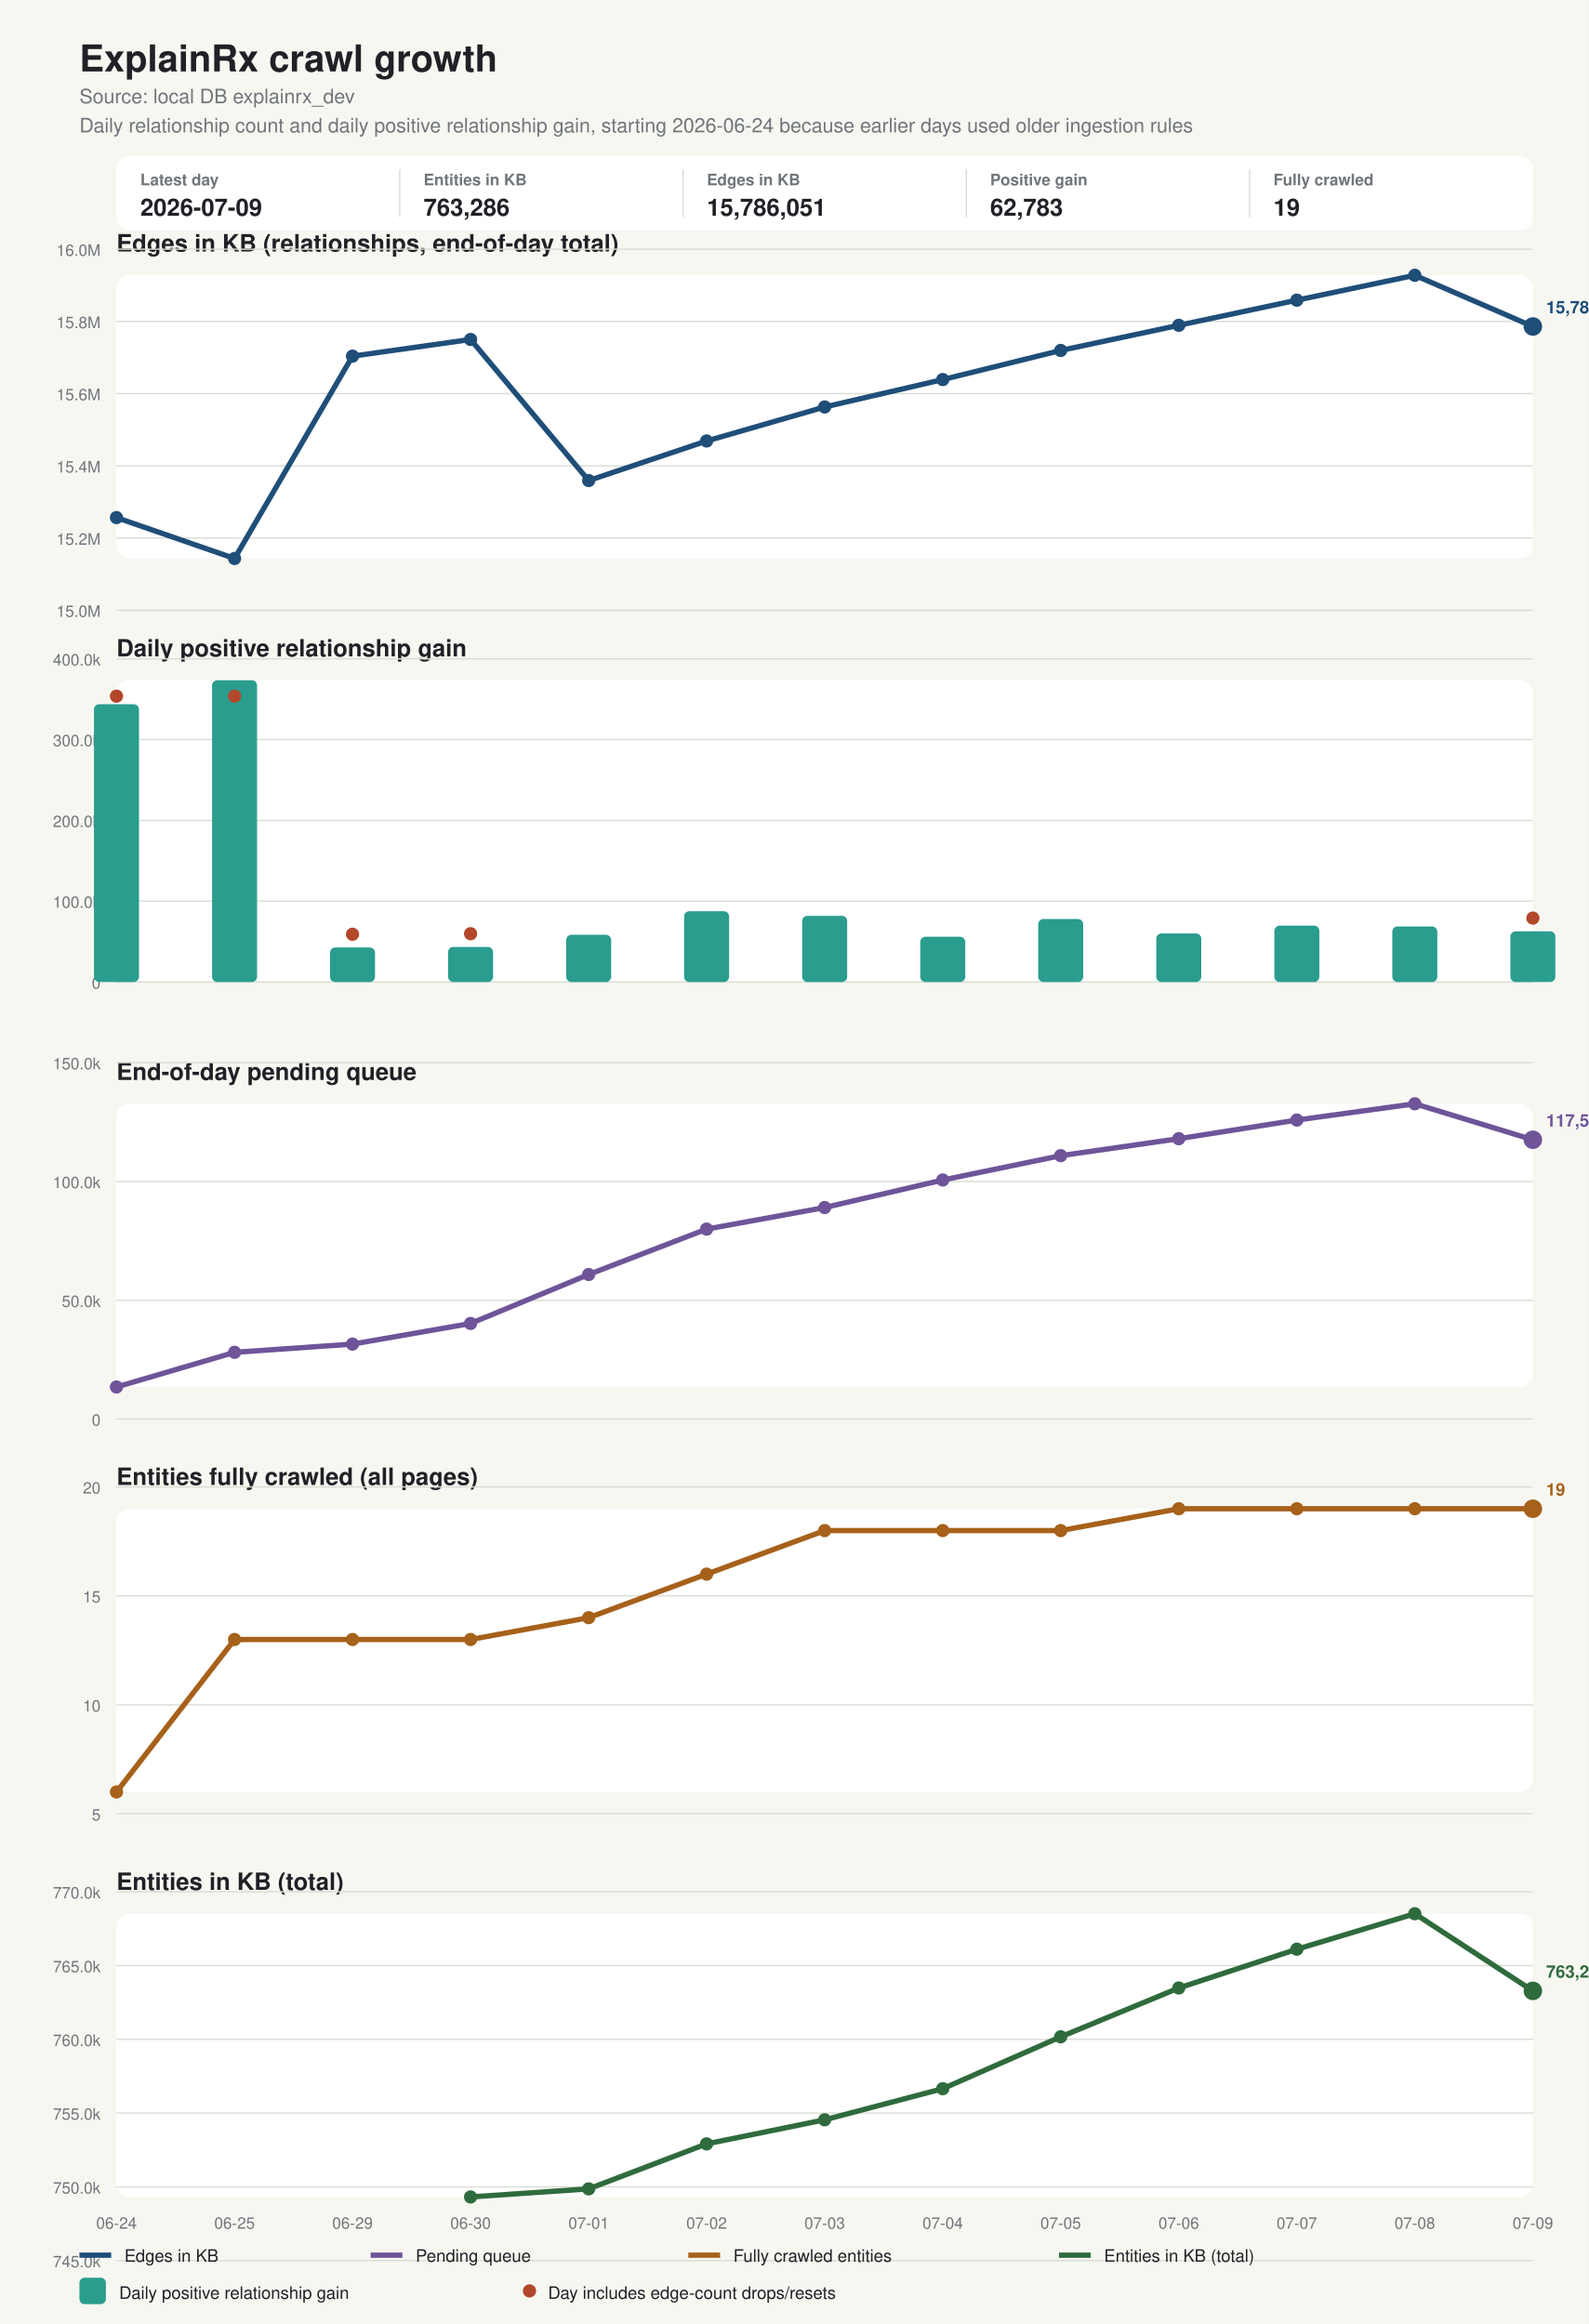
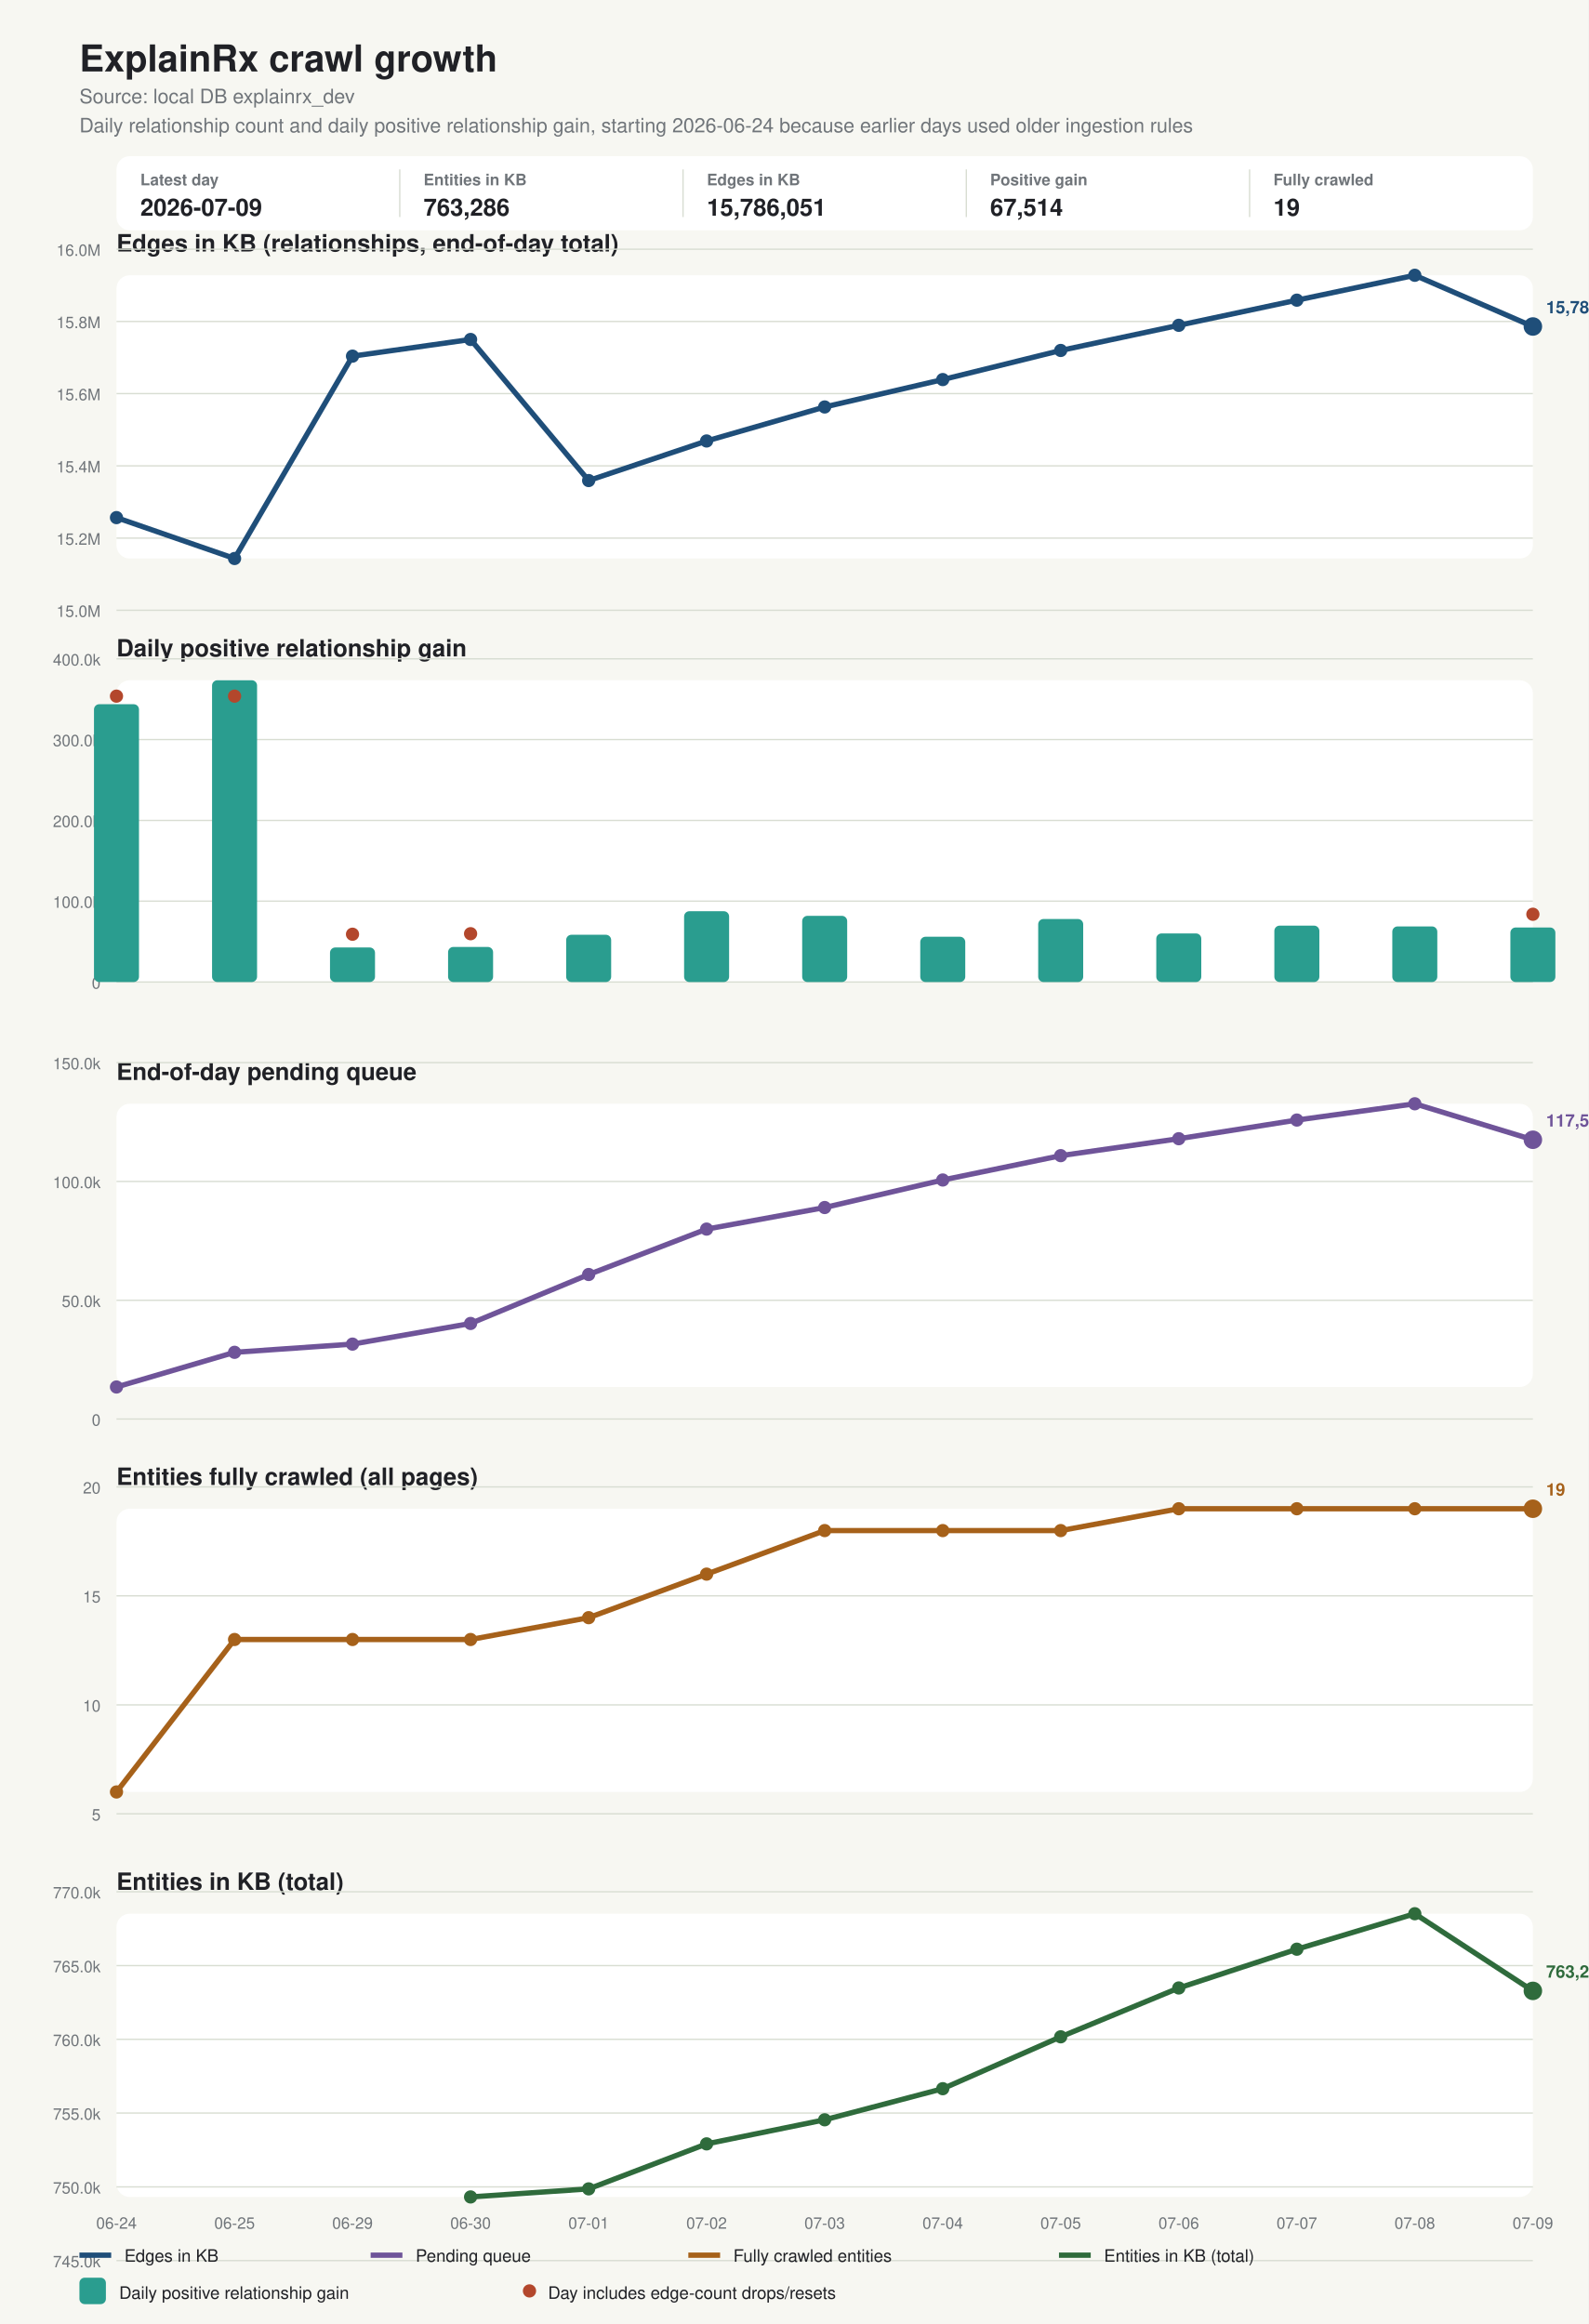
<svg xmlns="http://www.w3.org/2000/svg" width="1200" height="1756" viewBox="0 0 1200 1756">
  <rect width="100%" height="100%" fill="#f7f7f2" />
  <text x="60" y="54" font-family="Helvetica, Arial, sans-serif" font-size="28" font-weight="700" fill="#202126">ExplainRx crawl growth</text>
  <text x="60" y="78" font-family="Helvetica, Arial, sans-serif" font-size="15" fill="#70757a">Source: local DB explainrx_dev</text>
  <text x="60" y="100" font-family="Helvetica, Arial, sans-serif" font-size="15" fill="#70757a">Daily relationship count and daily positive relationship gain, starting 2026-06-24 because earlier days used older ingestion rules</text>
  <rect x="88" y="118" width="1070" height="56" fill="#ffffff" rx="10" />
  <rect x="88" y="208" width="1070" height="214" fill="#ffffff" rx="10" />
  <rect x="88" y="514" width="1070" height="228" fill="#ffffff" rx="10" />
  <rect x="88" y="834" width="1070" height="214" fill="#ffffff" rx="10" />
  <rect x="88" y="1140" width="1070" height="214" fill="#ffffff" rx="10" />
  <rect x="88" y="1446" width="1070" height="214" fill="#ffffff" rx="10" />
  <text x="88" y="190" font-family="Helvetica, Arial, sans-serif" font-size="18" font-weight="700" fill="#202126">Edges in KB (relationships, end-of-day total)</text>
  <text x="88" y="496" font-family="Helvetica, Arial, sans-serif" font-size="18" font-weight="700" fill="#202126">Daily positive relationship gain</text>
  <text x="88" y="816" font-family="Helvetica, Arial, sans-serif" font-size="18" font-weight="700" fill="#202126">End-of-day pending queue</text>
  <text x="88" y="1122" font-family="Helvetica, Arial, sans-serif" font-size="18" font-weight="700" fill="#202126">Entities fully crawled (all pages)</text>
  <text x="88" y="1428" font-family="Helvetica, Arial, sans-serif" font-size="18" font-weight="700" fill="#202126">Entities in KB (total)</text>
  <text x="106.0" y="140" font-family="Helvetica, Arial, sans-serif" font-size="12" font-weight="700" fill="#70757a">Latest day</text>
  <text x="106.0" y="163" font-family="Helvetica, Arial, sans-serif" font-size="18" font-weight="700" fill="#202126">2026-07-09</text>
  <line x1="302.0" y1="128" x2="302.0" y2="164" stroke="#d8ddd2" stroke-width="1" />
  <text x="320.0" y="140" font-family="Helvetica, Arial, sans-serif" font-size="12" font-weight="700" fill="#70757a">Entities in KB</text>
  <text x="320.0" y="163" font-family="Helvetica, Arial, sans-serif" font-size="18" font-weight="700" fill="#202126">763,286</text>
  <line x1="516.0" y1="128" x2="516.0" y2="164" stroke="#d8ddd2" stroke-width="1" />
  <text x="534.0" y="140" font-family="Helvetica, Arial, sans-serif" font-size="12" font-weight="700" fill="#70757a">Edges in KB</text>
  <text x="534.0" y="163" font-family="Helvetica, Arial, sans-serif" font-size="18" font-weight="700" fill="#202126">15,786,051</text>
  <line x1="730.0" y1="128" x2="730.0" y2="164" stroke="#d8ddd2" stroke-width="1" />
  <text x="748.0" y="140" font-family="Helvetica, Arial, sans-serif" font-size="12" font-weight="700" fill="#70757a">Positive gain</text>
-   <text x="748.0" y="163" font-family="Helvetica, Arial, sans-serif" font-size="18" font-weight="700" fill="#202126">62,783</text>
+   <text x="748.0" y="163" font-family="Helvetica, Arial, sans-serif" font-size="18" font-weight="700" fill="#202126">67,514</text>
  <line x1="944.0" y1="128" x2="944.0" y2="164" stroke="#d8ddd2" stroke-width="1" />
  <text x="962.0" y="140" font-family="Helvetica, Arial, sans-serif" font-size="12" font-weight="700" fill="#70757a">Fully crawled</text>
  <text x="962.0" y="163" font-family="Helvetica, Arial, sans-serif" font-size="18" font-weight="700" fill="#202126">19</text>
  <line x1="88" y1="461.1" x2="1158" y2="461.1" stroke="#d8ddd2" stroke-width="1" />
  <text x="76" y="466.1" text-anchor="end" font-family="Helvetica, Arial, sans-serif" font-size="12" fill="#70757a">15.0M</text>
  <line x1="88" y1="406.6" x2="1158" y2="406.6" stroke="#d8ddd2" stroke-width="1" />
  <text x="76" y="411.6" text-anchor="end" font-family="Helvetica, Arial, sans-serif" font-size="12" fill="#70757a">15.2M</text>
  <line x1="88" y1="352.0" x2="1158" y2="352.0" stroke="#d8ddd2" stroke-width="1" />
  <text x="76" y="357.0" text-anchor="end" font-family="Helvetica, Arial, sans-serif" font-size="12" fill="#70757a">15.4M</text>
  <line x1="88" y1="297.4" x2="1158" y2="297.4" stroke="#d8ddd2" stroke-width="1" />
  <text x="76" y="302.4" text-anchor="end" font-family="Helvetica, Arial, sans-serif" font-size="12" fill="#70757a">15.6M</text>
  <line x1="88" y1="242.9" x2="1158" y2="242.9" stroke="#d8ddd2" stroke-width="1" />
  <text x="76" y="247.9" text-anchor="end" font-family="Helvetica, Arial, sans-serif" font-size="12" fill="#70757a">15.8M</text>
  <line x1="88" y1="188.3" x2="1158" y2="188.3" stroke="#d8ddd2" stroke-width="1" />
  <text x="76" y="193.3" text-anchor="end" font-family="Helvetica, Arial, sans-serif" font-size="12" fill="#70757a">16.0M</text>
  <line x1="88" y1="742.0" x2="1158" y2="742.0" stroke="#d8ddd2" stroke-width="1" />
  <text x="76" y="747.0" text-anchor="end" font-family="Helvetica, Arial, sans-serif" font-size="12" fill="#70757a">0</text>
  <line x1="88" y1="680.9" x2="1158" y2="680.9" stroke="#d8ddd2" stroke-width="1" />
  <text x="76" y="685.9" text-anchor="end" font-family="Helvetica, Arial, sans-serif" font-size="12" fill="#70757a">100.0k</text>
  <line x1="88" y1="619.9" x2="1158" y2="619.9" stroke="#d8ddd2" stroke-width="1" />
  <text x="76" y="624.9" text-anchor="end" font-family="Helvetica, Arial, sans-serif" font-size="12" fill="#70757a">200.0k</text>
  <line x1="88" y1="558.8" x2="1158" y2="558.8" stroke="#d8ddd2" stroke-width="1" />
  <text x="76" y="563.8" text-anchor="end" font-family="Helvetica, Arial, sans-serif" font-size="12" fill="#70757a">300.0k</text>
  <line x1="88" y1="497.8" x2="1158" y2="497.8" stroke="#d8ddd2" stroke-width="1" />
  <text x="76" y="502.8" text-anchor="end" font-family="Helvetica, Arial, sans-serif" font-size="12" fill="#70757a">400.0k</text>
  <line x1="88" y1="1072.2" x2="1158" y2="1072.2" stroke="#d8ddd2" stroke-width="1" />
  <text x="76" y="1077.2" text-anchor="end" font-family="Helvetica, Arial, sans-serif" font-size="12" fill="#70757a">0</text>
  <line x1="88" y1="982.5" x2="1158" y2="982.5" stroke="#d8ddd2" stroke-width="1" />
  <text x="76" y="987.5" text-anchor="end" font-family="Helvetica, Arial, sans-serif" font-size="12" fill="#70757a">50.0k</text>
  <line x1="88" y1="892.7" x2="1158" y2="892.7" stroke="#d8ddd2" stroke-width="1" />
  <text x="76" y="897.7" text-anchor="end" font-family="Helvetica, Arial, sans-serif" font-size="12" fill="#70757a">100.0k</text>
  <line x1="88" y1="802.9" x2="1158" y2="802.9" stroke="#d8ddd2" stroke-width="1" />
  <text x="76" y="807.9" text-anchor="end" font-family="Helvetica, Arial, sans-serif" font-size="12" fill="#70757a">150.0k</text>
  <line x1="88" y1="1370.5" x2="1158" y2="1370.5" stroke="#d8ddd2" stroke-width="1" />
  <text x="76" y="1375.5" text-anchor="end" font-family="Helvetica, Arial, sans-serif" font-size="12" fill="#70757a">5</text>
  <line x1="88" y1="1288.2" x2="1158" y2="1288.2" stroke="#d8ddd2" stroke-width="1" />
  <text x="76" y="1293.2" text-anchor="end" font-family="Helvetica, Arial, sans-serif" font-size="12" fill="#70757a">10</text>
  <line x1="88" y1="1205.8" x2="1158" y2="1205.8" stroke="#d8ddd2" stroke-width="1" />
  <text x="76" y="1210.8" text-anchor="end" font-family="Helvetica, Arial, sans-serif" font-size="12" fill="#70757a">15</text>
  <line x1="88" y1="1123.5" x2="1158" y2="1123.5" stroke="#d8ddd2" stroke-width="1" />
  <text x="76" y="1128.5" text-anchor="end" font-family="Helvetica, Arial, sans-serif" font-size="12" fill="#70757a">20</text>
  <line x1="88" y1="1708.1" x2="1158" y2="1708.1" stroke="#d8ddd2" stroke-width="1" />
  <text x="76" y="1713.1" text-anchor="end" font-family="Helvetica, Arial, sans-serif" font-size="12" fill="#70757a">745.0k</text>
  <line x1="88" y1="1652.4" x2="1158" y2="1652.4" stroke="#d8ddd2" stroke-width="1" />
  <text x="76" y="1657.4" text-anchor="end" font-family="Helvetica, Arial, sans-serif" font-size="12" fill="#70757a">750.0k</text>
  <line x1="88" y1="1596.6" x2="1158" y2="1596.6" stroke="#d8ddd2" stroke-width="1" />
  <text x="76" y="1601.6" text-anchor="end" font-family="Helvetica, Arial, sans-serif" font-size="12" fill="#70757a">755.0k</text>
  <line x1="88" y1="1540.9" x2="1158" y2="1540.9" stroke="#d8ddd2" stroke-width="1" />
  <text x="76" y="1545.9" text-anchor="end" font-family="Helvetica, Arial, sans-serif" font-size="12" fill="#70757a">760.0k</text>
  <line x1="88" y1="1485.2" x2="1158" y2="1485.2" stroke="#d8ddd2" stroke-width="1" />
  <text x="76" y="1490.2" text-anchor="end" font-family="Helvetica, Arial, sans-serif" font-size="12" fill="#70757a">765.0k</text>
  <line x1="88" y1="1429.4" x2="1158" y2="1429.4" stroke="#d8ddd2" stroke-width="1" />
  <text x="76" y="1434.4" text-anchor="end" font-family="Helvetica, Arial, sans-serif" font-size="12" fill="#70757a">770.0k</text>
  <path d="M 88.0 391.1 L 177.2 422.0 L 266.3 269.1 L 355.5 256.5 L 444.7 363.1 L 533.8 333.2 L 623.0 307.5 L 712.2 286.8 L 801.3 264.8 L 890.5 245.8 L 979.7 226.8 L 1068.8 208.0 L 1158.0 246.7" fill="none" stroke="#1f4e79" stroke-width="4" stroke-linecap="round" stroke-linejoin="round" />
  <circle cx="88.0" cy="391.1" r="5" fill="#1f4e79" />
  <circle cx="177.2" cy="422.0" r="5" fill="#1f4e79" />
  <circle cx="266.3" cy="269.1" r="5" fill="#1f4e79" />
  <circle cx="355.5" cy="256.5" r="5" fill="#1f4e79" />
  <circle cx="444.7" cy="363.1" r="5" fill="#1f4e79" />
  <circle cx="533.8" cy="333.2" r="5" fill="#1f4e79" />
  <circle cx="623.0" cy="307.5" r="5" fill="#1f4e79" />
  <circle cx="712.2" cy="286.8" r="5" fill="#1f4e79" />
  <circle cx="801.3" cy="264.8" r="5" fill="#1f4e79" />
  <circle cx="890.5" cy="245.8" r="5" fill="#1f4e79" />
  <circle cx="979.7" cy="226.8" r="5" fill="#1f4e79" />
  <circle cx="1068.8" cy="208.0" r="5" fill="#1f4e79" />
  <circle cx="1158.0" cy="246.7" r="7" fill="#1f4e79" />
  <text x="1168.0" y="236.7" font-family="Helvetica, Arial, sans-serif" font-size="13" font-weight="700" fill="#1f4e79">15,786,051</text>
  <rect x="71.0" y="532.1" width="34" height="209.9" rx="4" fill="#2a9d8f" />
  <circle cx="88.0" cy="526.0" r="5" fill="#b3472c" />
  <rect x="160.2" y="514.0" width="34" height="228.0" rx="4" fill="#2a9d8f" />
  <circle cx="177.2" cy="526.0" r="5" fill="#b3472c" />
  <rect x="249.3" y="715.9" width="34" height="26.1" rx="4" fill="#2a9d8f" />
  <circle cx="266.3" cy="705.9" r="5" fill="#b3472c" />
  <rect x="338.5" y="715.5" width="34" height="26.5" rx="4" fill="#2a9d8f" />
  <circle cx="355.5" cy="705.5" r="5" fill="#b3472c" />
  <rect x="427.7" y="706.3" width="34" height="35.7" rx="4" fill="#2a9d8f" />
  <rect x="516.8" y="688.5" width="34" height="53.5" rx="4" fill="#2a9d8f" />
  <rect x="606.0" y="692.0" width="34" height="50.0" rx="4" fill="#2a9d8f" />
  <rect x="695.2" y="707.8" width="34" height="34.2" rx="4" fill="#2a9d8f" />
  <rect x="784.3" y="694.4" width="34" height="47.6" rx="4" fill="#2a9d8f" />
  <rect x="873.5" y="705.3" width="34" height="36.7" rx="4" fill="#2a9d8f" />
  <rect x="962.7" y="699.4" width="34" height="42.6" rx="4" fill="#2a9d8f" />
  <rect x="1051.8" y="700.0" width="34" height="42.0" rx="4" fill="#2a9d8f" />
-   <rect x="1141.0" y="703.7" width="34" height="38.3" rx="4" fill="#2a9d8f" />
-   <circle cx="1158.0" cy="693.7" r="5" fill="#b3472c" />
+   <rect x="1141.0" y="700.8" width="34" height="41.2" rx="4" fill="#2a9d8f" />
+   <circle cx="1158.0" cy="690.8" r="5" fill="#b3472c" />
  <path d="M 88.0 1048.0 L 177.2 1021.8 L 266.3 1015.6 L 355.5 1000.0 L 444.7 963.0 L 533.8 928.7 L 623.0 912.4 L 712.2 891.6 L 801.3 873.2 L 890.5 860.4 L 979.7 846.3 L 1068.8 834.0 L 1158.0 861.2" fill="none" stroke="#6f5499" stroke-width="4" stroke-linecap="round" stroke-linejoin="round" />
  <circle cx="88.0" cy="1048.0" r="5" fill="#6f5499" />
  <circle cx="177.2" cy="1021.8" r="5" fill="#6f5499" />
  <circle cx="266.3" cy="1015.6" r="5" fill="#6f5499" />
  <circle cx="355.5" cy="1000.0" r="5" fill="#6f5499" />
  <circle cx="444.7" cy="963.0" r="5" fill="#6f5499" />
  <circle cx="533.8" cy="928.7" r="5" fill="#6f5499" />
  <circle cx="623.0" cy="912.4" r="5" fill="#6f5499" />
  <circle cx="712.2" cy="891.6" r="5" fill="#6f5499" />
  <circle cx="801.3" cy="873.2" r="5" fill="#6f5499" />
  <circle cx="890.5" cy="860.4" r="5" fill="#6f5499" />
  <circle cx="979.7" cy="846.3" r="5" fill="#6f5499" />
  <circle cx="1068.8" cy="834.0" r="5" fill="#6f5499" />
  <circle cx="1158.0" cy="861.2" r="7" fill="#6f5499" />
  <text x="1168.0" y="851.2" font-family="Helvetica, Arial, sans-serif" font-size="13" font-weight="700" fill="#6f5499">117,532</text>
  <path d="M 88.0 1354.0 L 177.2 1238.8 L 266.3 1238.8 L 355.5 1238.8 L 444.7 1222.3 L 533.8 1189.4 L 623.0 1156.5 L 712.2 1156.5 L 801.3 1156.5 L 890.5 1140.0 L 979.7 1140.0 L 1068.8 1140.0 L 1158.0 1140.0" fill="none" stroke="#a6611a" stroke-width="4" stroke-linecap="round" stroke-linejoin="round" />
  <circle cx="88.0" cy="1354.0" r="5" fill="#a6611a" />
  <circle cx="177.2" cy="1238.8" r="5" fill="#a6611a" />
  <circle cx="266.3" cy="1238.8" r="5" fill="#a6611a" />
  <circle cx="355.5" cy="1238.8" r="5" fill="#a6611a" />
  <circle cx="444.7" cy="1222.3" r="5" fill="#a6611a" />
  <circle cx="533.8" cy="1189.4" r="5" fill="#a6611a" />
  <circle cx="623.0" cy="1156.5" r="5" fill="#a6611a" />
  <circle cx="712.2" cy="1156.5" r="5" fill="#a6611a" />
  <circle cx="801.3" cy="1156.5" r="5" fill="#a6611a" />
  <circle cx="890.5" cy="1140.0" r="5" fill="#a6611a" />
  <circle cx="979.7" cy="1140.0" r="5" fill="#a6611a" />
  <circle cx="1068.8" cy="1140.0" r="5" fill="#a6611a" />
  <circle cx="1158.0" cy="1140.0" r="7" fill="#a6611a" />
  <text x="1168.0" y="1130.0" font-family="Helvetica, Arial, sans-serif" font-size="13" font-weight="700" fill="#a6611a">19</text>
  <path d="M 355.5 1660.0 L 444.7 1653.9 L 533.8 1619.9 L 623.0 1601.7 L 712.2 1578.2 L 801.3 1539.0 L 890.5 1502.1 L 979.7 1472.8 L 1068.8 1446.0 L 1158.0 1504.3" fill="none" stroke="#2f6b3c" stroke-width="4" stroke-linecap="round" stroke-linejoin="round" />
  <circle cx="355.5" cy="1660.0" r="5" fill="#2f6b3c" />
  <circle cx="444.7" cy="1653.9" r="5" fill="#2f6b3c" />
  <circle cx="533.8" cy="1619.9" r="5" fill="#2f6b3c" />
  <circle cx="623.0" cy="1601.7" r="5" fill="#2f6b3c" />
  <circle cx="712.2" cy="1578.2" r="5" fill="#2f6b3c" />
  <circle cx="801.3" cy="1539.0" r="5" fill="#2f6b3c" />
  <circle cx="890.5" cy="1502.1" r="5" fill="#2f6b3c" />
  <circle cx="979.7" cy="1472.8" r="5" fill="#2f6b3c" />
  <circle cx="1068.8" cy="1446.0" r="5" fill="#2f6b3c" />
  <circle cx="1158.0" cy="1504.3" r="7" fill="#2f6b3c" />
  <text x="1168.0" y="1494.3" font-family="Helvetica, Arial, sans-serif" font-size="13" font-weight="700" fill="#2f6b3c">763,286</text>
  <text x="88.0" y="1684" text-anchor="middle" font-family="Helvetica, Arial, sans-serif" font-size="12" fill="#70757a">06-24</text>
  <text x="177.2" y="1684" text-anchor="middle" font-family="Helvetica, Arial, sans-serif" font-size="12" fill="#70757a">06-25</text>
  <text x="266.3" y="1684" text-anchor="middle" font-family="Helvetica, Arial, sans-serif" font-size="12" fill="#70757a">06-29</text>
  <text x="355.5" y="1684" text-anchor="middle" font-family="Helvetica, Arial, sans-serif" font-size="12" fill="#70757a">06-30</text>
  <text x="444.7" y="1684" text-anchor="middle" font-family="Helvetica, Arial, sans-serif" font-size="12" fill="#70757a">07-01</text>
  <text x="533.8" y="1684" text-anchor="middle" font-family="Helvetica, Arial, sans-serif" font-size="12" fill="#70757a">07-02</text>
  <text x="623.0" y="1684" text-anchor="middle" font-family="Helvetica, Arial, sans-serif" font-size="12" fill="#70757a">07-03</text>
  <text x="712.2" y="1684" text-anchor="middle" font-family="Helvetica, Arial, sans-serif" font-size="12" fill="#70757a">07-04</text>
  <text x="801.3" y="1684" text-anchor="middle" font-family="Helvetica, Arial, sans-serif" font-size="12" fill="#70757a">07-05</text>
  <text x="890.5" y="1684" text-anchor="middle" font-family="Helvetica, Arial, sans-serif" font-size="12" fill="#70757a">07-06</text>
  <text x="979.7" y="1684" text-anchor="middle" font-family="Helvetica, Arial, sans-serif" font-size="12" fill="#70757a">07-07</text>
  <text x="1068.8" y="1684" text-anchor="middle" font-family="Helvetica, Arial, sans-serif" font-size="12" fill="#70757a">07-08</text>
  <text x="1158.0" y="1684" text-anchor="middle" font-family="Helvetica, Arial, sans-serif" font-size="12" fill="#70757a">07-09</text>
  <line x1="60" y1="1704" x2="84" y2="1704" stroke="#1f4e79" stroke-width="4" />
  <text x="94" y="1709" font-family="Helvetica, Arial, sans-serif" font-size="13" fill="#202126">Edges in KB</text>
  <line x1="280" y1="1704" x2="304" y2="1704" stroke="#6f5499" stroke-width="4" />
  <text x="314" y="1709" font-family="Helvetica, Arial, sans-serif" font-size="13" fill="#202126">Pending queue</text>
  <line x1="520" y1="1704" x2="544" y2="1704" stroke="#a6611a" stroke-width="4" />
  <text x="554" y="1709" font-family="Helvetica, Arial, sans-serif" font-size="13" fill="#202126">Fully crawled entities</text>
  <line x1="800" y1="1704" x2="824" y2="1704" stroke="#2f6b3c" stroke-width="4" />
  <text x="834" y="1709" font-family="Helvetica, Arial, sans-serif" font-size="13" fill="#202126">Entities in KB (total)</text>
  <rect x="60" y="1721" width="20" height="20" rx="4" fill="#2a9d8f" />
  <text x="90" y="1737" font-family="Helvetica, Arial, sans-serif" font-size="13" fill="#202126">Daily positive relationship gain</text>
  <circle cx="400" cy="1731" r="5" fill="#b3472c" />
  <text x="414" y="1737" font-family="Helvetica, Arial, sans-serif" font-size="13" fill="#202126">Day includes edge-count drops/resets</text>
</svg>
